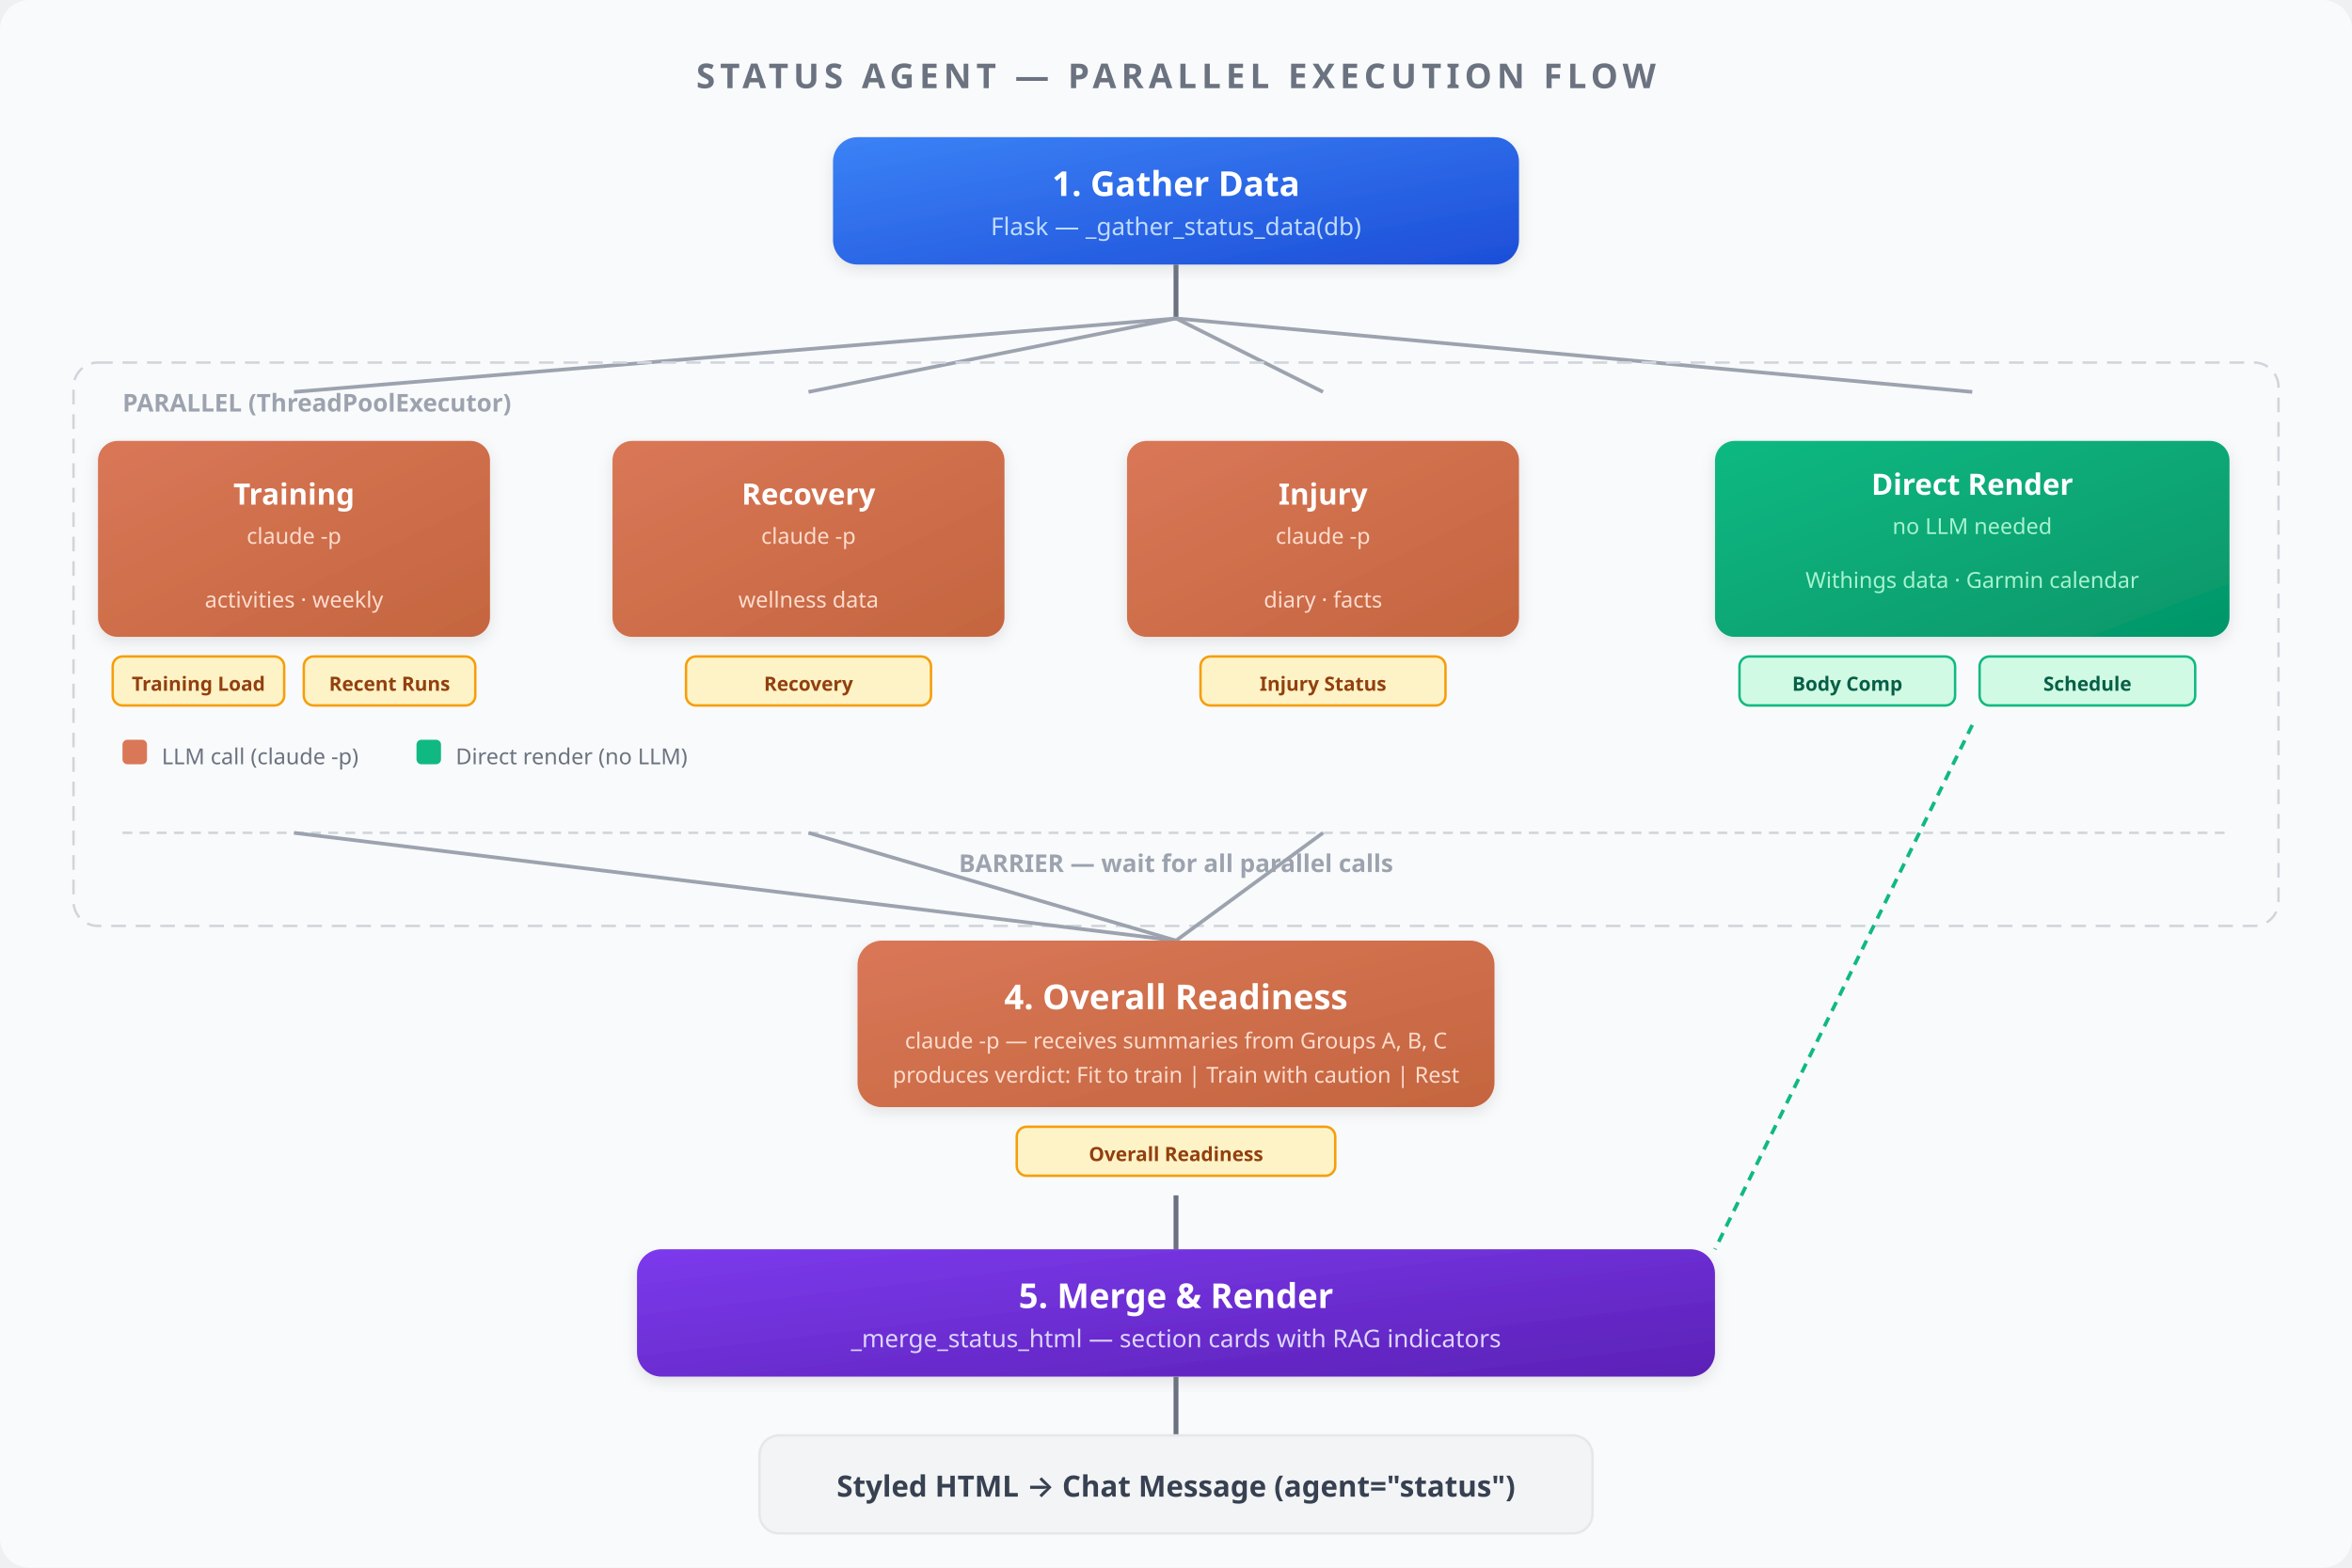
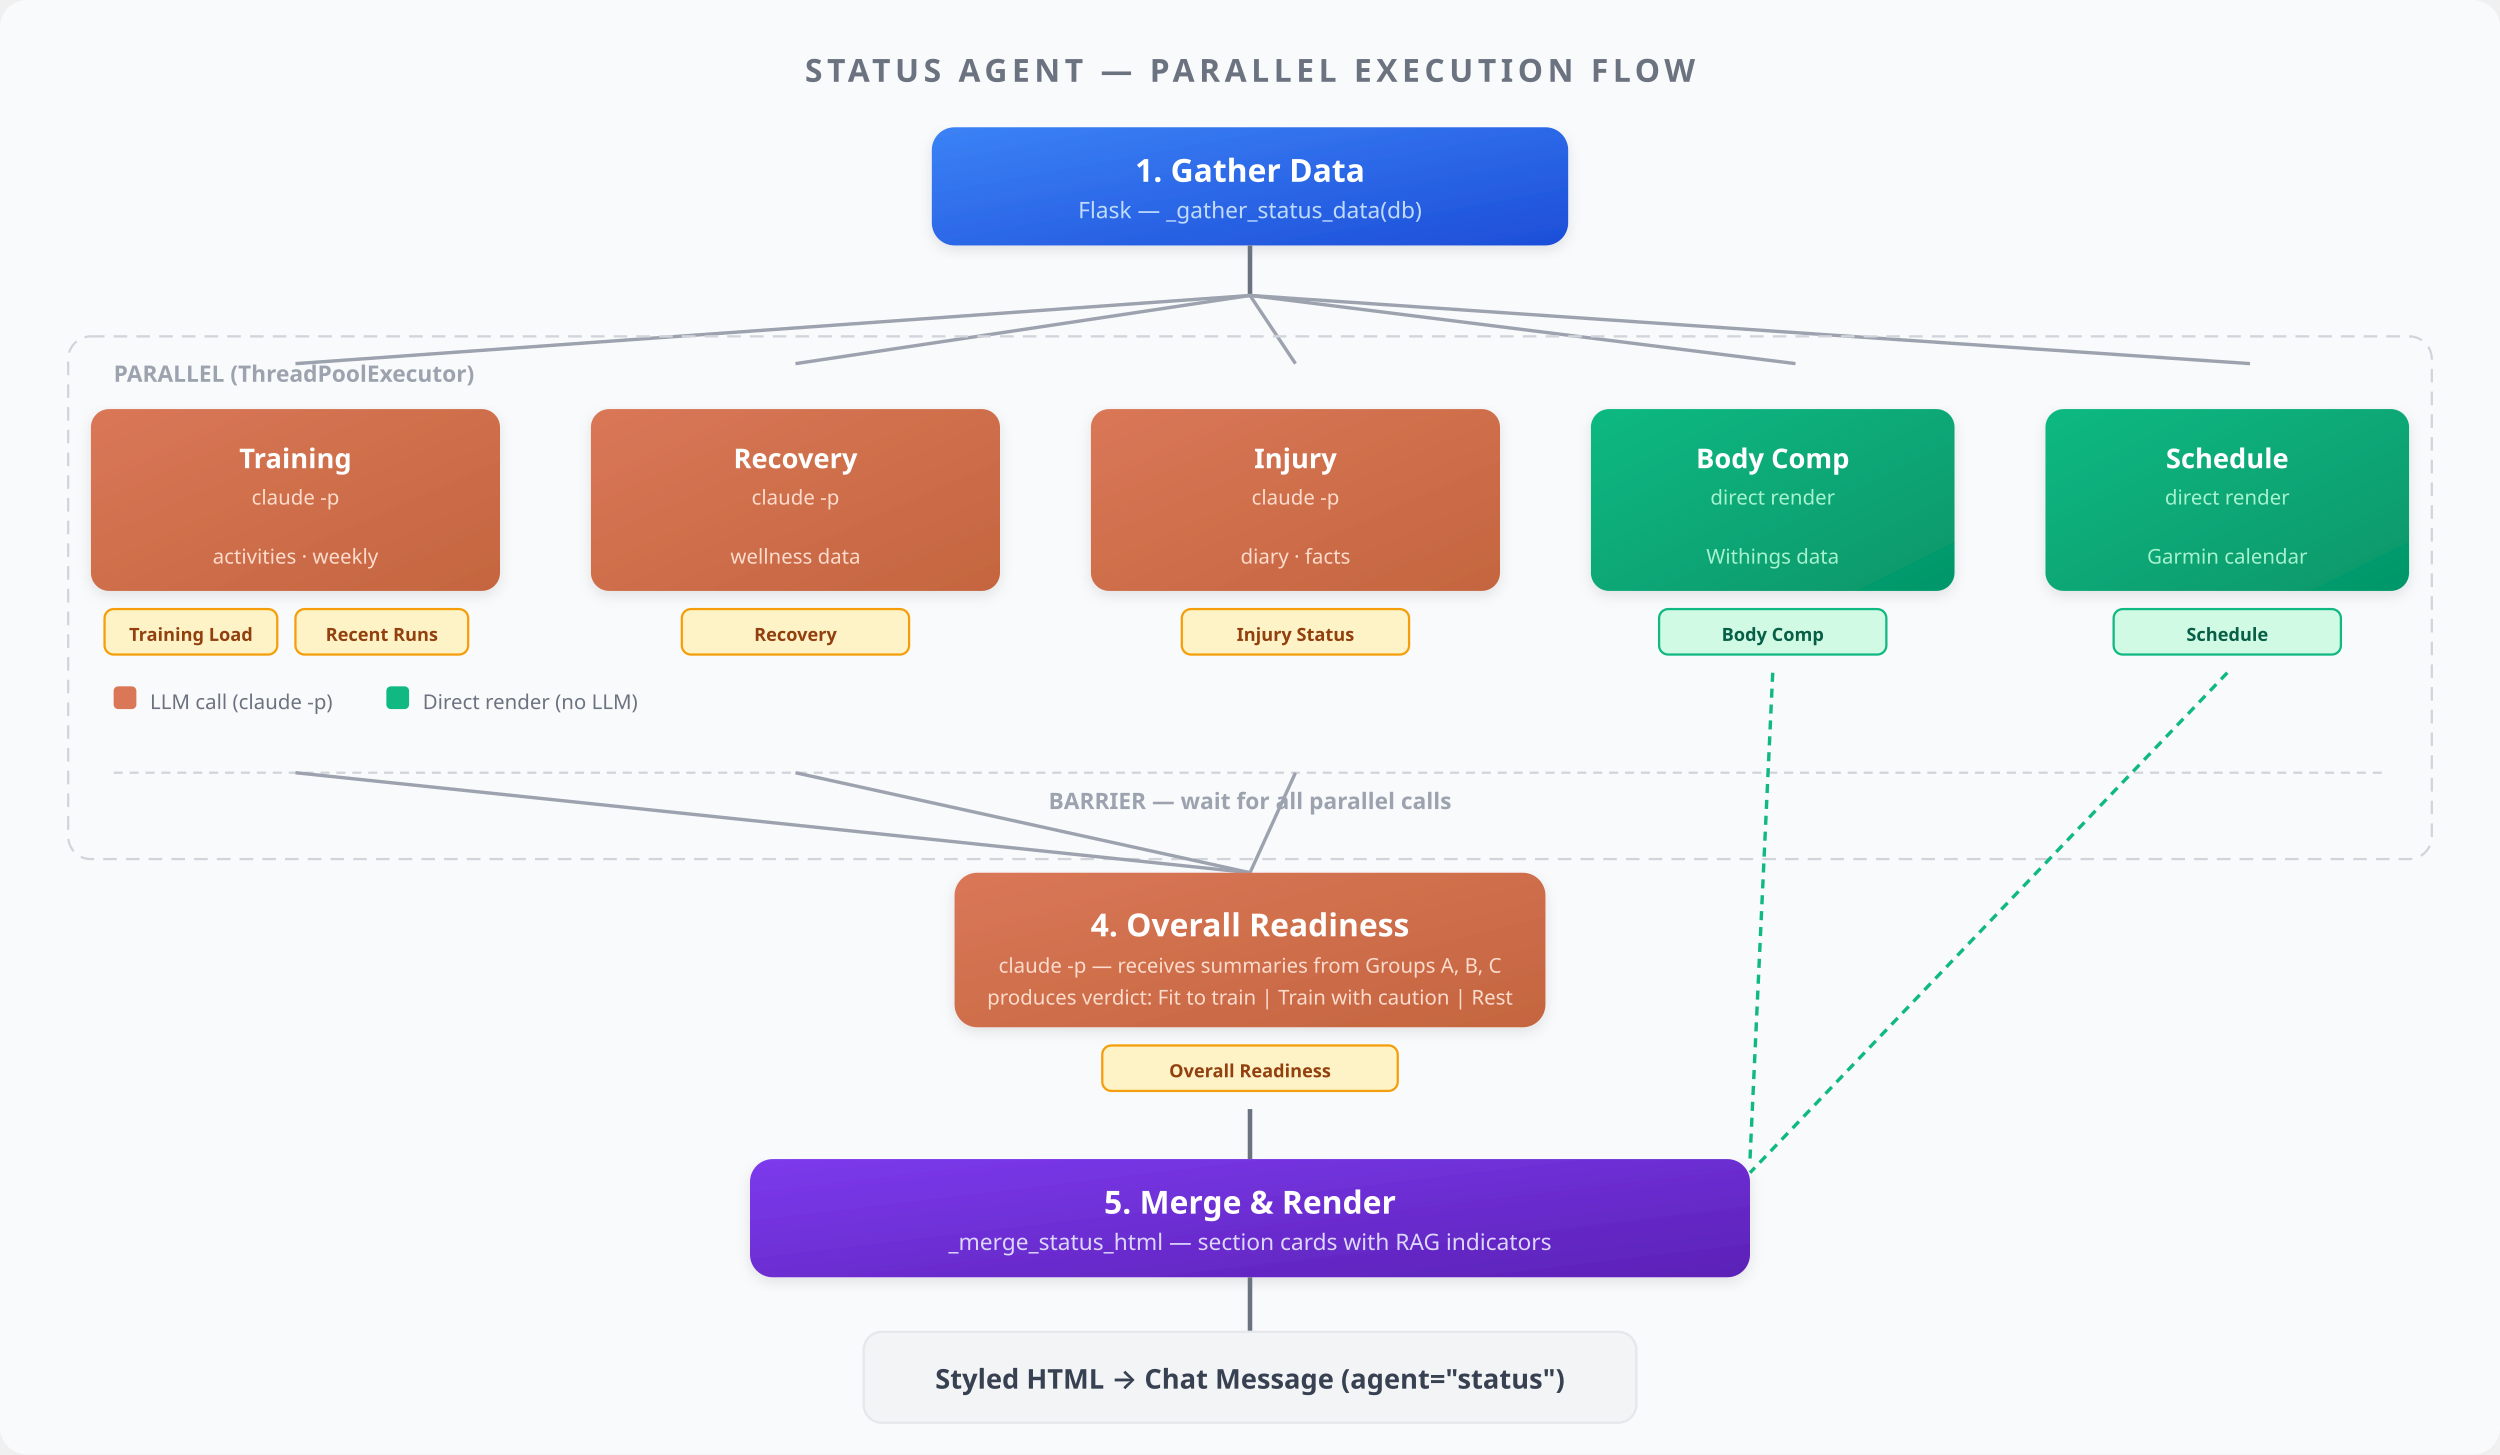
- <svg xmlns="http://www.w3.org/2000/svg" viewBox="0 0 960 640" font-family="'Segoe UI', system-ui, -apple-system, sans-serif">
+ <svg xmlns="http://www.w3.org/2000/svg" viewBox="0 0 1100 640" font-family="'Segoe UI', system-ui, -apple-system, sans-serif">
  <defs>
    <linearGradient id="flaskGrad" x1="0%" y1="0%" x2="100%" y2="100%">
      <stop offset="0%" style="stop-color:#3B82F6;stop-opacity:1" />
      <stop offset="100%" style="stop-color:#1D4ED8;stop-opacity:1" />
    </linearGradient>
    <linearGradient id="claudeGrad" x1="0%" y1="0%" x2="100%" y2="100%">
      <stop offset="0%" style="stop-color:#D97757;stop-opacity:1" />
      <stop offset="100%" style="stop-color:#C4653F;stop-opacity:1" />
    </linearGradient>
    <linearGradient id="directGrad" x1="0%" y1="0%" x2="100%" y2="100%">
      <stop offset="0%" style="stop-color:#10B981;stop-opacity:1" />
      <stop offset="100%" style="stop-color:#059669;stop-opacity:1" />
    </linearGradient>
    <linearGradient id="mergeGrad" x1="0%" y1="0%" x2="100%" y2="100%">
      <stop offset="0%" style="stop-color:#7C3AED;stop-opacity:1" />
      <stop offset="100%" style="stop-color:#5B21B6;stop-opacity:1" />
    </linearGradient>
    <filter id="shadow" x="-4%" y="-4%" width="108%" height="116%">
      <feDropShadow dx="0" dy="2" stdDeviation="3" flood-color="#000" flood-opacity="0.10" />
    </filter>
  </defs>
-   <rect width="960" height="640" rx="12" fill="#F9FAFB" />
-   <text x="480" y="36" text-anchor="middle" font-size="14" font-weight="600" fill="#6B7280" letter-spacing="2">STATUS AGENT — PARALLEL EXECUTION FLOW</text>
-   <rect x="340" y="56" width="280" height="52" rx="10" fill="url(#flaskGrad)" filter="url(#shadow)" />
-   <text x="480" y="80" text-anchor="middle" font-size="14" font-weight="700" fill="#fff">1. Gather Data</text>
-   <text x="480" y="96" text-anchor="middle" font-size="10" fill="#BFDBFE">Flask — _gather_status_data(db)</text>
-   <line x1="480" y1="108" x2="480" y2="130" stroke="#6B7280" stroke-width="2" />
-   <line x1="480" y1="130" x2="120" y2="160" stroke="#9CA3AF" stroke-width="1.5" />
-   <line x1="480" y1="130" x2="330" y2="160" stroke="#9CA3AF" stroke-width="1.5" />
-   <line x1="480" y1="130" x2="540" y2="160" stroke="#9CA3AF" stroke-width="1.5" />
-   <line x1="480" y1="130" x2="805" y2="160" stroke="#9CA3AF" stroke-width="1.5" />
-   <rect x="30" y="148" width="900" height="230" rx="10" fill="none" stroke="#D1D5DB" stroke-width="1" stroke-dasharray="6,4" />
+   <rect width="1100" height="640" rx="12" fill="#F9FAFB" />
+   <text x="550" y="36" text-anchor="middle" font-size="14" font-weight="600" fill="#6B7280" letter-spacing="2">STATUS AGENT — PARALLEL EXECUTION FLOW</text>
+   <rect x="410" y="56" width="280" height="52" rx="10" fill="url(#flaskGrad)" filter="url(#shadow)" />
+   <text x="550" y="80" text-anchor="middle" font-size="14" font-weight="700" fill="#fff">1. Gather Data</text>
+   <text x="550" y="96" text-anchor="middle" font-size="10" fill="#BFDBFE">Flask — _gather_status_data(db)</text>
+   <line x1="550" y1="108" x2="550" y2="130" stroke="#6B7280" stroke-width="2" />
+   <line x1="550" y1="130" x2="130" y2="160" stroke="#9CA3AF" stroke-width="1.5" />
+   <line x1="550" y1="130" x2="350" y2="160" stroke="#9CA3AF" stroke-width="1.5" />
+   <line x1="550" y1="130" x2="570" y2="160" stroke="#9CA3AF" stroke-width="1.5" />
+   <line x1="550" y1="130" x2="790" y2="160" stroke="#9CA3AF" stroke-width="1.5" />
+   <line x1="550" y1="130" x2="990" y2="160" stroke="#9CA3AF" stroke-width="1.5" />
+   <rect x="30" y="148" width="1040" height="230" rx="10" fill="none" stroke="#D1D5DB" stroke-width="1" stroke-dasharray="6,4" />
  <text x="50" y="168" font-size="10" font-weight="600" fill="#9CA3AF">PARALLEL (ThreadPoolExecutor)</text>
-   <rect x="40" y="180" width="160" height="80" rx="8" fill="url(#claudeGrad)" filter="url(#shadow)" />
-   <text x="120" y="206" text-anchor="middle" font-size="12" font-weight="700" fill="#fff">Training</text>
-   <text x="120" y="222" text-anchor="middle" font-size="9" fill="#FDDCCD">claude -p</text>
-   <text x="120" y="248" text-anchor="middle" font-size="9" fill="#FDDCCD">activities · weekly</text>
-   <rect x="46" y="268" width="70" height="20" rx="4" fill="#FEF3C7" stroke="#F59E0B" stroke-width="1" />
-   <text x="81" y="282" text-anchor="middle" font-size="8" font-weight="600" fill="#92400E">Training Load</text>
-   <rect x="124" y="268" width="70" height="20" rx="4" fill="#FEF3C7" stroke="#F59E0B" stroke-width="1" />
-   <text x="159" y="282" text-anchor="middle" font-size="8" font-weight="600" fill="#92400E">Recent Runs</text>
-   <rect x="250" y="180" width="160" height="80" rx="8" fill="url(#claudeGrad)" filter="url(#shadow)" />
-   <text x="330" y="206" text-anchor="middle" font-size="12" font-weight="700" fill="#fff">Recovery</text>
-   <text x="330" y="222" text-anchor="middle" font-size="9" fill="#FDDCCD">claude -p</text>
-   <text x="330" y="248" text-anchor="middle" font-size="9" fill="#FDDCCD">wellness data</text>
-   <rect x="280" y="268" width="100" height="20" rx="4" fill="#FEF3C7" stroke="#F59E0B" stroke-width="1" />
-   <text x="330" y="282" text-anchor="middle" font-size="8" font-weight="600" fill="#92400E">Recovery</text>
-   <rect x="460" y="180" width="160" height="80" rx="8" fill="url(#claudeGrad)" filter="url(#shadow)" />
-   <text x="540" y="206" text-anchor="middle" font-size="12" font-weight="700" fill="#fff">Injury</text>
-   <text x="540" y="222" text-anchor="middle" font-size="9" fill="#FDDCCD">claude -p</text>
-   <text x="540" y="248" text-anchor="middle" font-size="9" fill="#FDDCCD">diary · facts</text>
-   <rect x="490" y="268" width="100" height="20" rx="4" fill="#FEF3C7" stroke="#F59E0B" stroke-width="1" />
-   <text x="540" y="282" text-anchor="middle" font-size="8" font-weight="600" fill="#92400E">Injury Status</text>
-   <rect x="700" y="180" width="210" height="80" rx="8" fill="url(#directGrad)" filter="url(#shadow)" />
-   <text x="805" y="202" text-anchor="middle" font-size="12" font-weight="700" fill="#fff">Direct Render</text>
-   <text x="805" y="218" text-anchor="middle" font-size="9" fill="#A7F3D0">no LLM needed</text>
-   <text x="805" y="240" text-anchor="middle" font-size="9" fill="#A7F3D0">Withings data · Garmin calendar</text>
-   <rect x="710" y="268" width="88" height="20" rx="4" fill="#D1FAE5" stroke="#10B981" stroke-width="1" />
-   <text x="754" y="282" text-anchor="middle" font-size="8" font-weight="600" fill="#065F46">Body Comp</text>
-   <rect x="808" y="268" width="88" height="20" rx="4" fill="#D1FAE5" stroke="#10B981" stroke-width="1" />
-   <text x="852" y="282" text-anchor="middle" font-size="8" font-weight="600" fill="#065F46">Schedule</text>
+   <rect x="40" y="180" width="180" height="80" rx="8" fill="url(#claudeGrad)" filter="url(#shadow)" />
+   <text x="130" y="206" text-anchor="middle" font-size="12" font-weight="700" fill="#fff">Training</text>
+   <text x="130" y="222" text-anchor="middle" font-size="9" fill="#FDDCCD">claude -p</text>
+   <text x="130" y="248" text-anchor="middle" font-size="9" fill="#FDDCCD">activities · weekly</text>
+   <rect x="46" y="268" width="76" height="20" rx="4" fill="#FEF3C7" stroke="#F59E0B" stroke-width="1" />
+   <text x="84" y="282" text-anchor="middle" font-size="8" font-weight="600" fill="#92400E">Training Load</text>
+   <rect x="130" y="268" width="76" height="20" rx="4" fill="#FEF3C7" stroke="#F59E0B" stroke-width="1" />
+   <text x="168" y="282" text-anchor="middle" font-size="8" font-weight="600" fill="#92400E">Recent Runs</text>
+   <rect x="260" y="180" width="180" height="80" rx="8" fill="url(#claudeGrad)" filter="url(#shadow)" />
+   <text x="350" y="206" text-anchor="middle" font-size="12" font-weight="700" fill="#fff">Recovery</text>
+   <text x="350" y="222" text-anchor="middle" font-size="9" fill="#FDDCCD">claude -p</text>
+   <text x="350" y="248" text-anchor="middle" font-size="9" fill="#FDDCCD">wellness data</text>
+   <rect x="300" y="268" width="100" height="20" rx="4" fill="#FEF3C7" stroke="#F59E0B" stroke-width="1" />
+   <text x="350" y="282" text-anchor="middle" font-size="8" font-weight="600" fill="#92400E">Recovery</text>
+   <rect x="480" y="180" width="180" height="80" rx="8" fill="url(#claudeGrad)" filter="url(#shadow)" />
+   <text x="570" y="206" text-anchor="middle" font-size="12" font-weight="700" fill="#fff">Injury</text>
+   <text x="570" y="222" text-anchor="middle" font-size="9" fill="#FDDCCD">claude -p</text>
+   <text x="570" y="248" text-anchor="middle" font-size="9" fill="#FDDCCD">diary · facts</text>
+   <rect x="520" y="268" width="100" height="20" rx="4" fill="#FEF3C7" stroke="#F59E0B" stroke-width="1" />
+   <text x="570" y="282" text-anchor="middle" font-size="8" font-weight="600" fill="#92400E">Injury Status</text>
+   <rect x="700" y="180" width="160" height="80" rx="8" fill="url(#directGrad)" filter="url(#shadow)" />
+   <text x="780" y="206" text-anchor="middle" font-size="12" font-weight="700" fill="#fff">Body Comp</text>
+   <text x="780" y="222" text-anchor="middle" font-size="9" fill="#A7F3D0">direct render</text>
+   <text x="780" y="248" text-anchor="middle" font-size="9" fill="#A7F3D0">Withings data</text>
+   <rect x="730" y="268" width="100" height="20" rx="4" fill="#D1FAE5" stroke="#10B981" stroke-width="1" />
+   <text x="780" y="282" text-anchor="middle" font-size="8" font-weight="600" fill="#065F46">Body Comp</text>
+   <rect x="900" y="180" width="160" height="80" rx="8" fill="url(#directGrad)" filter="url(#shadow)" />
+   <text x="980" y="206" text-anchor="middle" font-size="12" font-weight="700" fill="#fff">Schedule</text>
+   <text x="980" y="222" text-anchor="middle" font-size="9" fill="#A7F3D0">direct render</text>
+   <text x="980" y="248" text-anchor="middle" font-size="9" fill="#A7F3D0">Garmin calendar</text>
+   <rect x="930" y="268" width="100" height="20" rx="4" fill="#D1FAE5" stroke="#10B981" stroke-width="1" />
+   <text x="980" y="282" text-anchor="middle" font-size="8" font-weight="600" fill="#065F46">Schedule</text>
  <rect x="50" y="302" width="10" height="10" rx="2" fill="#D97757" />
  <text x="66" y="312" font-size="9" fill="#6B7280">LLM call (claude -p)</text>
  <rect x="170" y="302" width="10" height="10" rx="2" fill="#10B981" />
  <text x="186" y="312" font-size="9" fill="#6B7280">Direct render (no LLM)</text>
-   <line x1="50" y1="340" x2="910" y2="340" stroke="#D1D5DB" stroke-width="1" stroke-dasharray="4,3" />
-   <text x="480" y="356" text-anchor="middle" font-size="10" font-weight="600" fill="#9CA3AF">BARRIER — wait for all parallel calls</text>
-   <line x1="120" y1="340" x2="480" y2="384" stroke="#9CA3AF" stroke-width="1.5" />
-   <line x1="330" y1="340" x2="480" y2="384" stroke="#9CA3AF" stroke-width="1.5" />
-   <line x1="540" y1="340" x2="480" y2="384" stroke="#9CA3AF" stroke-width="1.5" />
-   <rect x="350" y="384" width="260" height="68" rx="10" fill="url(#claudeGrad)" filter="url(#shadow)" />
-   <text x="480" y="412" text-anchor="middle" font-size="14" font-weight="700" fill="#fff">4. Overall Readiness</text>
-   <text x="480" y="428" text-anchor="middle" font-size="9" fill="#FDDCCD">claude -p — receives summaries from Groups A, B, C</text>
-   <text x="480" y="442" text-anchor="middle" font-size="9" fill="#FDDCCD">produces verdict: Fit to train | Train with caution | Rest</text>
-   <rect x="415" y="460" width="130" height="20" rx="4" fill="#FEF3C7" stroke="#F59E0B" stroke-width="1" />
-   <text x="480" y="474" text-anchor="middle" font-size="8" font-weight="600" fill="#92400E">Overall Readiness</text>
-   <line x1="480" y1="488" x2="480" y2="510" stroke="#6B7280" stroke-width="2" />
-   <rect x="260" y="510" width="440" height="52" rx="10" fill="url(#mergeGrad)" filter="url(#shadow)" />
-   <text x="480" y="534" text-anchor="middle" font-size="14" font-weight="700" fill="#fff">5. Merge &amp; Render</text>
-   <text x="480" y="550" text-anchor="middle" font-size="10" fill="#DDD6FE">_merge_status_html — section cards with RAG indicators</text>
-   <line x1="805" y1="296" x2="700" y2="510" stroke="#10B981" stroke-width="1.5" stroke-dasharray="4,3" />
-   <line x1="480" y1="562" x2="480" y2="586" stroke="#6B7280" stroke-width="2" />
-   <rect x="310" y="586" width="340" height="40" rx="8" fill="#F3F4F6" stroke="#E5E7EB" stroke-width="1" />
-   <text x="480" y="611" text-anchor="middle" font-size="12" font-weight="600" fill="#374151">Styled HTML → Chat Message (agent="status")</text>
+   <line x1="50" y1="340" x2="1050" y2="340" stroke="#D1D5DB" stroke-width="1" stroke-dasharray="4,3" />
+   <text x="550" y="356" text-anchor="middle" font-size="10" font-weight="600" fill="#9CA3AF">BARRIER — wait for all parallel calls</text>
+   <line x1="130" y1="340" x2="550" y2="384" stroke="#9CA3AF" stroke-width="1.5" />
+   <line x1="350" y1="340" x2="550" y2="384" stroke="#9CA3AF" stroke-width="1.5" />
+   <line x1="570" y1="340" x2="550" y2="384" stroke="#9CA3AF" stroke-width="1.5" />
+   <rect x="420" y="384" width="260" height="68" rx="10" fill="url(#claudeGrad)" filter="url(#shadow)" />
+   <text x="550" y="412" text-anchor="middle" font-size="14" font-weight="700" fill="#fff">4. Overall Readiness</text>
+   <text x="550" y="428" text-anchor="middle" font-size="9" fill="#FDDCCD">claude -p — receives summaries from Groups A, B, C</text>
+   <text x="550" y="442" text-anchor="middle" font-size="9" fill="#FDDCCD">produces verdict: Fit to train | Train with caution | Rest</text>
+   <rect x="485" y="460" width="130" height="20" rx="4" fill="#FEF3C7" stroke="#F59E0B" stroke-width="1" />
+   <text x="550" y="474" text-anchor="middle" font-size="8" font-weight="600" fill="#92400E">Overall Readiness</text>
+   <line x1="550" y1="488" x2="550" y2="510" stroke="#6B7280" stroke-width="2" />
+   <rect x="330" y="510" width="440" height="52" rx="10" fill="url(#mergeGrad)" filter="url(#shadow)" />
+   <text x="550" y="534" text-anchor="middle" font-size="14" font-weight="700" fill="#fff">5. Merge &amp; Render</text>
+   <text x="550" y="550" text-anchor="middle" font-size="10" fill="#DDD6FE">_merge_status_html — section cards with RAG indicators</text>
+   <line x1="780" y1="296" x2="770" y2="510" stroke="#10B981" stroke-width="1.5" stroke-dasharray="4,3" />
+   <line x1="980" y1="296" x2="770" y2="516" stroke="#10B981" stroke-width="1.5" stroke-dasharray="4,3" />
+   <line x1="550" y1="562" x2="550" y2="586" stroke="#6B7280" stroke-width="2" />
+   <rect x="380" y="586" width="340" height="40" rx="8" fill="#F3F4F6" stroke="#E5E7EB" stroke-width="1" />
+   <text x="550" y="611" text-anchor="middle" font-size="12" font-weight="600" fill="#374151">Styled HTML → Chat Message (agent="status")</text>
</svg>
